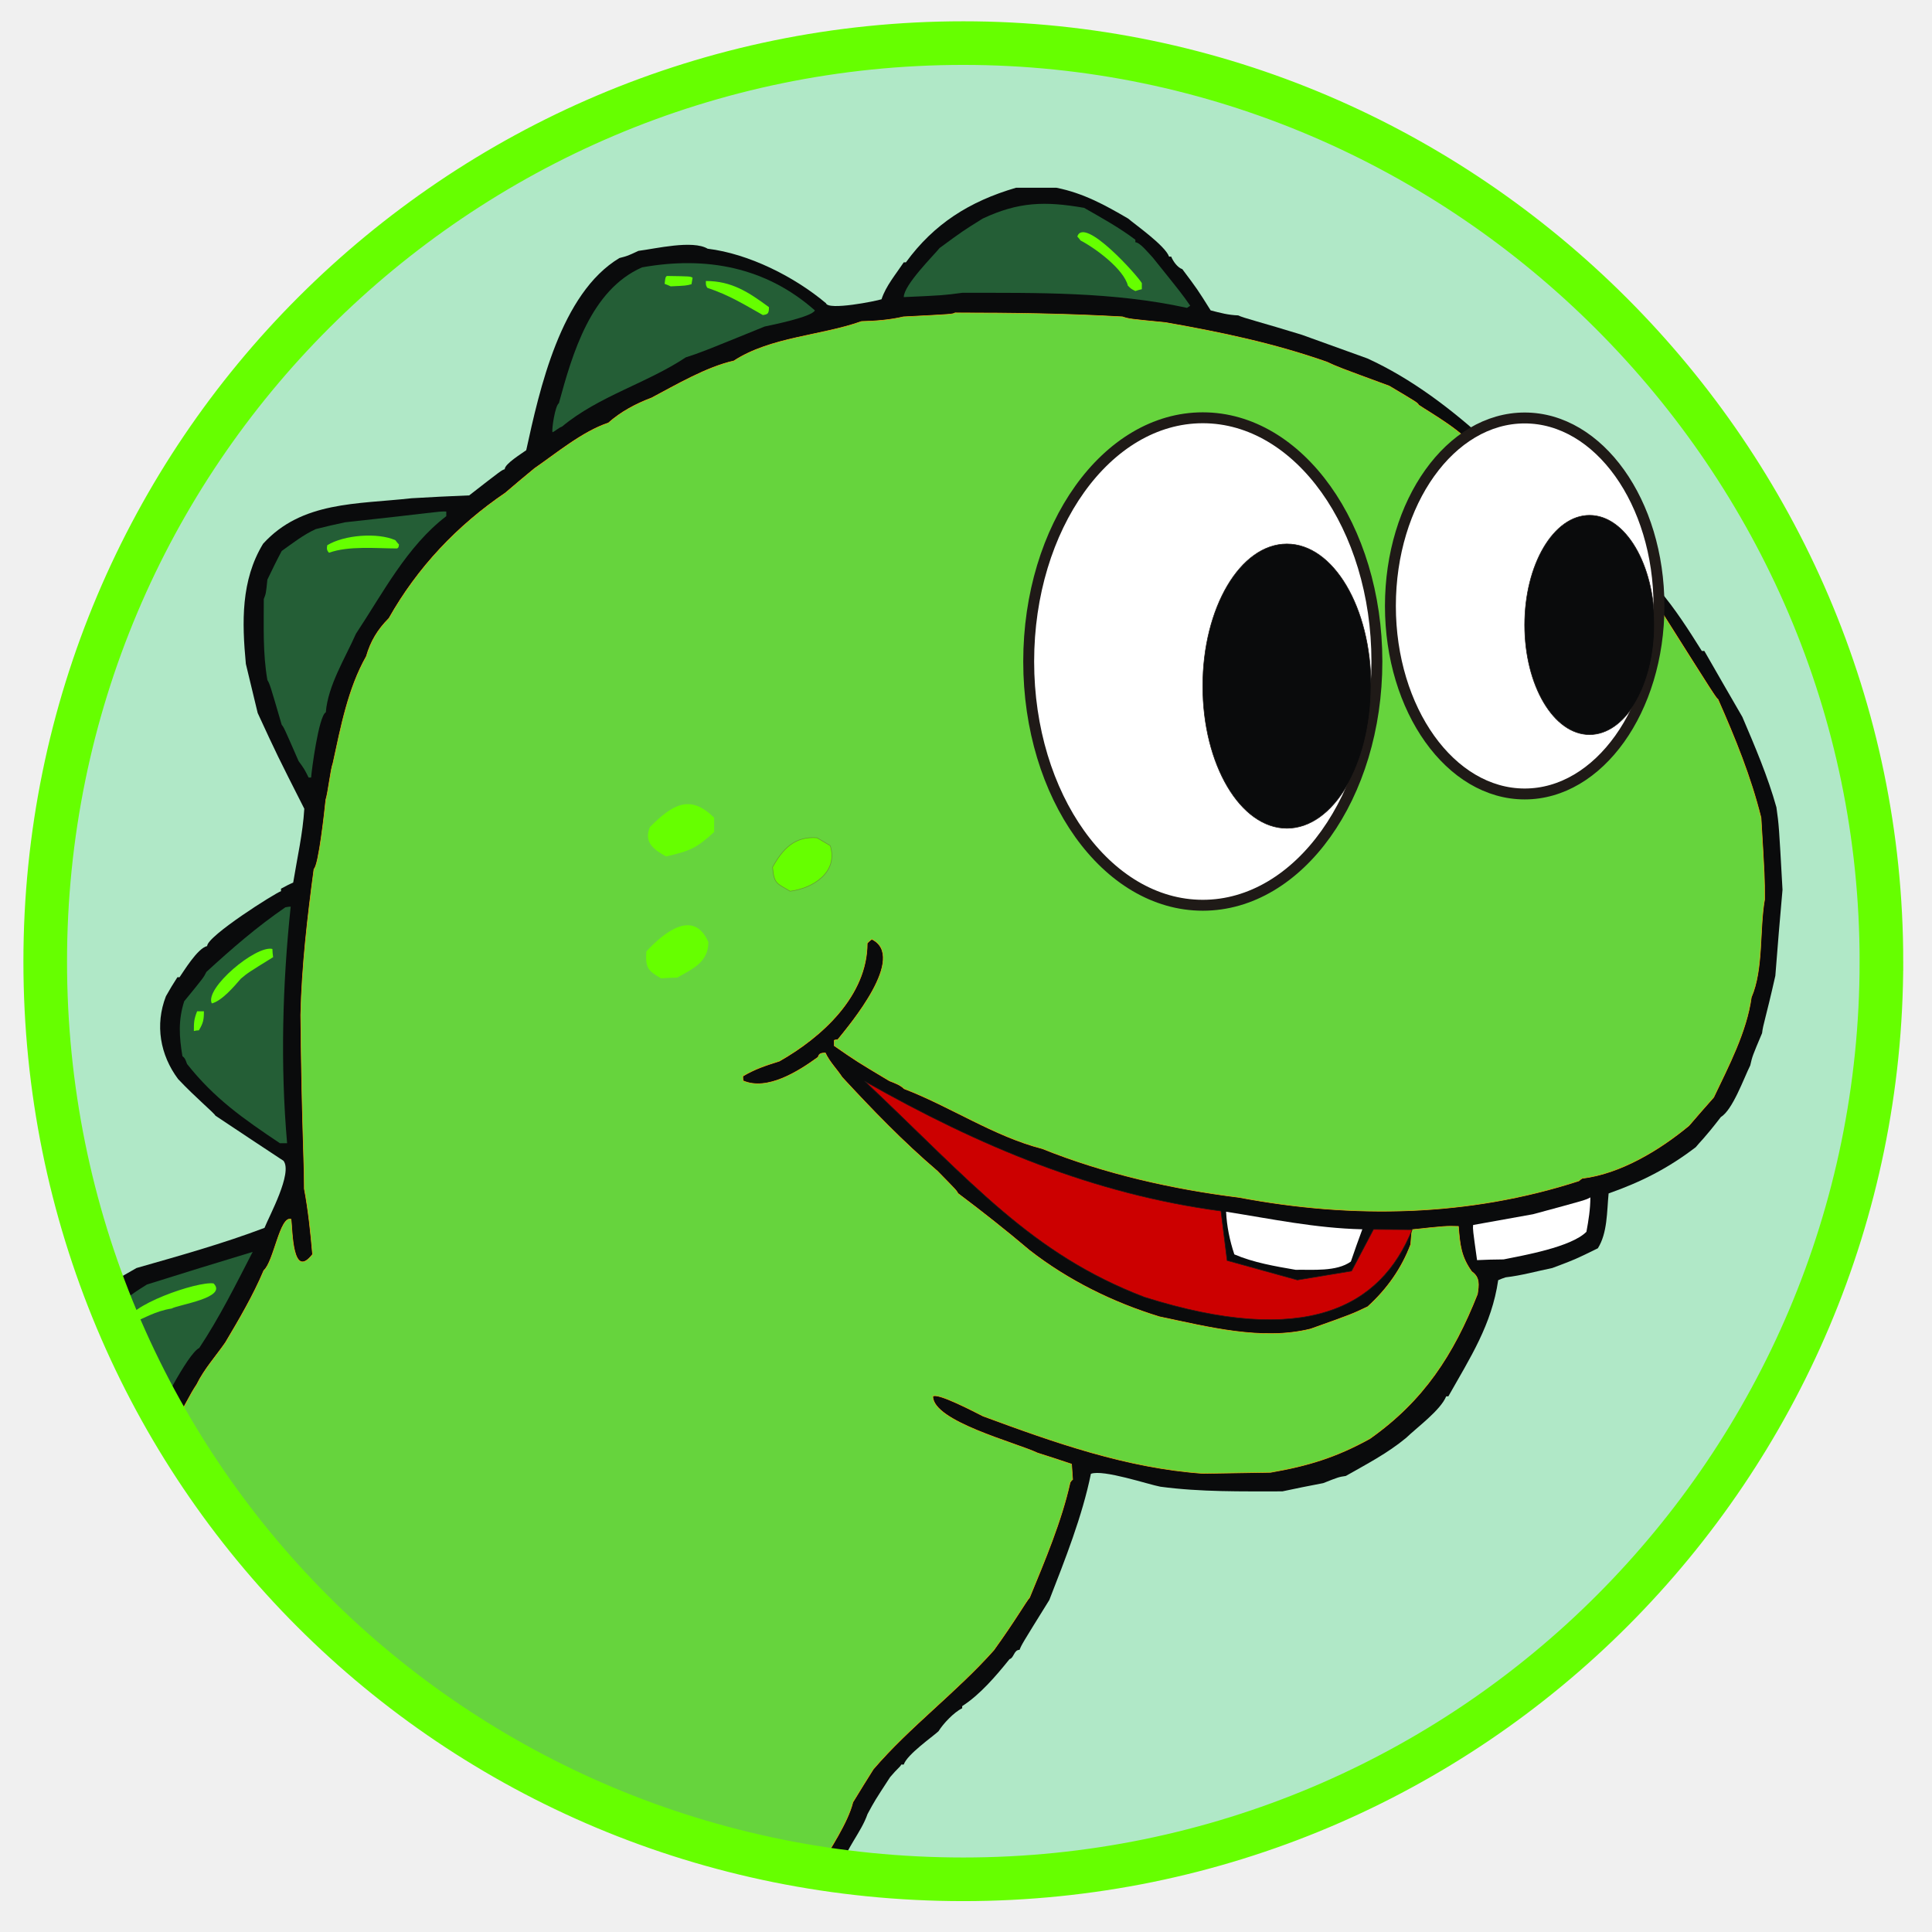
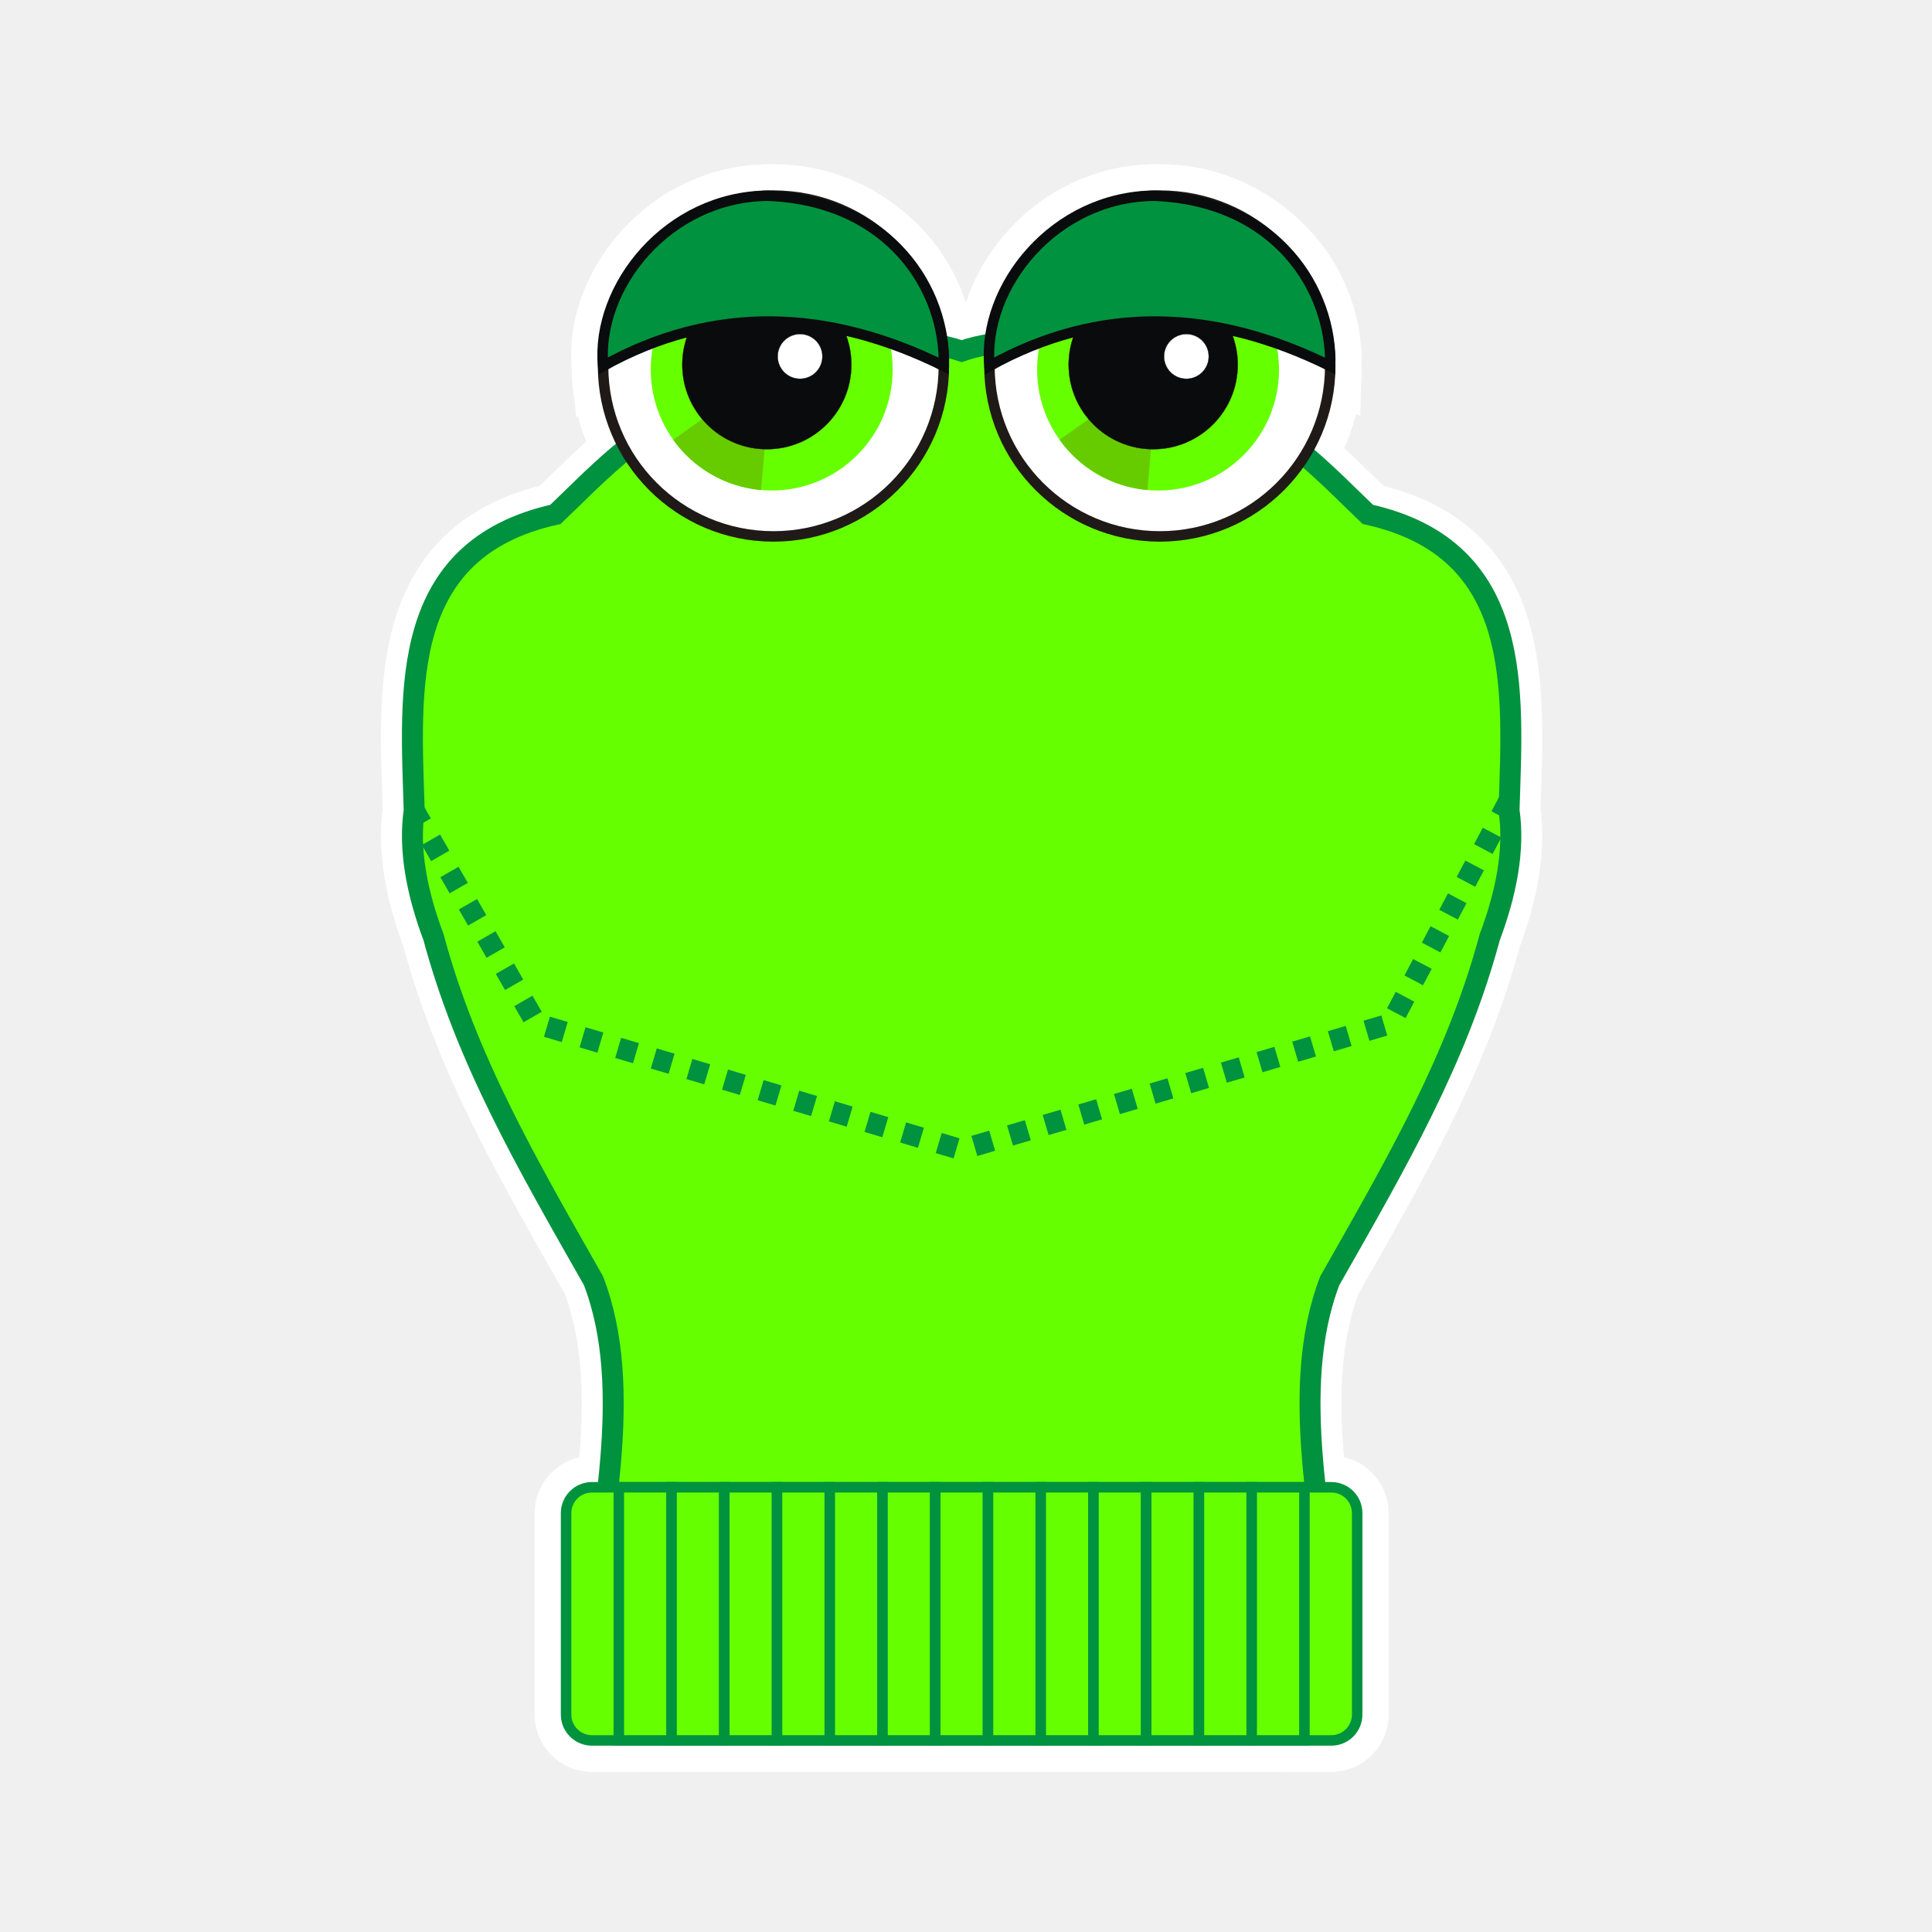
- <svg xmlns="http://www.w3.org/2000/svg" xml:space="preserve" width="250mm" height="250mm" style="shape-rendering:geometricPrecision; text-rendering:geometricPrecision; image-rendering:optimizeQuality; fill-rule:evenodd; clip-rule:evenodd" viewBox="0 0 250 250">
+ <svg xmlns="http://www.w3.org/2000/svg" xml:space="preserve" width="520mm" height="520mm" style="shape-rendering:geometricPrecision; text-rendering:geometricPrecision; image-rendering:optimizeQuality; fill-rule:evenodd; clip-rule:evenodd" viewBox="0 0 520 520">
  <defs>
    <style type="text/css">
   
-     .str3 {stroke:#1F1A17;stroke-width:0.076}
-     .str1 {stroke:#669933;stroke-width:0.076}
-     .str0 {stroke:#EBAD14;stroke-width:0.076}
-     .str2 {stroke:#1F1A17;stroke-width:1.411}
-     .str4 {stroke:#66FF00;stroke-width:5.644}
-     .fil0 {fill:none}
-     .fil2 {fill:#0A0B0C}
-     .fil8 {fill:white}
-     .fil7 {fill:black}
-     .fil5 {fill:#66FF00}
-     .fil9 {fill:#CC0000}
-     .fil6 {fill:white}
-     .fil4 {fill:#245E36}
-     .fil3 {fill:#66D43D}
-     .fil1 {fill:#B0E8C7}
+     .str6 {stroke:#1F1A17;stroke-width:0.076}
+     .str3 {stroke:#00923F;stroke-width:2.822}
+     .str7 {stroke:#0A0B0C;stroke-width:2.822}
+     .str5 {stroke:#1F1A17;stroke-width:2.822}
+     .str2 {stroke:#00923F;stroke-width:5.644}
+     .str0 {stroke:white;stroke-width:16.933}
+     .str4 {stroke:#00923F;stroke-width:5.644;stroke-dasharray:5 5}
+     .str1 {stroke:white;stroke-width:16.933;stroke-dasharray:16 16}
+     .fil1 {fill:none}
+     .fil5 {fill:#00923F}
+     .fil4 {fill:#0A0B0C}
+     .fil0 {fill:white}
+     .fil3 {fill:#66CC00}
+     .fil2 {fill:#66FF00}
   
  </style>
-     <clipPath id="id0">
-       <path d="M243.456 124.426c0,-32.73 -13.437,-62.359 -34.952,-83.874 -21.515,-21.515 -51.18,-34.975 -83.851,-34.975 -32.813,0 -62.49,13.354 -83.993,34.809 -21.527,21.479 -34.809,51.227 -34.809,84.04 0,32.884 13.175,62.644 34.643,84.112 21.468,21.468 51.227,34.643 84.159,34.643 32.789,0 62.538,-13.282 84.017,-34.809 21.456,-21.503 34.785,-51.215 34.785,-83.945z" />
-     </clipPath>
  </defs>
  <g id="Capa_x0020_1">
-     <circle id="_357884616" class="fil0" cx="124.947" cy="124.769" r="117.376" />
-     <path id="_354059760" class="fil1" d="M243.456 124.426c0,-32.73 -13.437,-62.359 -34.952,-83.874 -21.515,-21.515 -51.18,-34.975 -83.851,-34.975 -32.813,0 -62.49,13.354 -83.993,34.809 -21.527,21.479 -34.809,51.227 -34.809,84.04 0,32.884 13.175,62.644 34.643,84.112 21.468,21.468 51.227,34.643 84.159,34.643 32.789,0 62.538,-13.282 84.017,-34.809 21.456,-21.503 34.785,-51.215 34.785,-83.945z" />
-     <g style="clip-path:url(#id0)">
-       <g id="_277357168">
+     <g id="_337455728">
+       <g>
        <g>
-           <path id="_217336696" class="fil2" d="M50.002 309.2c-4.407,-1.624 -9.928,-1.021 -14.521,-0.881 -3.897,-0.649 -7.701,-1.763 -11.32,-3.387 -1.995,-0.139 -3.897,-0.557 -5.799,-1.021 -1.438,-0.789 -2.923,-1.809 -4.546,-2.273 0,-0.139 0,-0.232 0,-0.325 -1.717,-0.696 -1.717,-0.696 -7.284,-2.227 -3.155,-1.67 -3.155,-1.67 -6.681,-3.943 0,-0.974 -6.774,-4.175 -7.794,-4.825 -2.969,-2.784 -4.825,-5.706 -7.005,-9 -1.16,-0.325 -1.577,-2.32 -2.691,-2.691 -1.809,-3.479 -1.809,-7.377 -3.387,-10.81 -0.649,-0.696 -1.253,-1.345 -1.856,-1.995 -2.134,-3.572 -1.253,-7.469 -3.711,-10.671 -0.325,-0.789 -0.65,-1.577 -0.974,-2.366 0,-2.784 0.278,-5.474 0.464,-8.212 -0.278,-0.603 -0.557,-1.16 -0.789,-1.716 0,-2.366 -0.046,-5.011 0.835,-7.191 0.928,-0.881 2.691,-2.18 2.969,-2.227 0,-0.139 0,-0.232 0,-0.325 0.928,-0.789 3.062,-2.088 3.479,-3.34 -0.093,-7.933 -0.974,-16.655 1.995,-24.171 2.227,-3.665 3.572,-3.99 7.701,-4.871 4.315,-0.325 4.315,-0.325 16.516,-0.649 1.624,-0.371 2.552,-3.294 4.175,-4.083 0.325,-0.464 0.649,-0.928 1.021,-1.392 0,-0.928 -0.325,-2.134 -0.928,-7.098 -0.093,-6.124 -0.974,-13.454 2.041,-19.068 0.232,0 1.763,-1.809 1.902,-2.134 1.253,-0.742 2.552,-1.485 3.851,-2.227 5.521,-1.577 11.181,-3.155 16.562,-5.196 0.603,-1.531 3.665,-7.098 2.459,-8.676 -2.969,-1.948 -5.892,-3.897 -8.815,-5.846 -0.139,-0.325 -2.552,-2.32 -4.825,-4.732 -2.32,-3.108 -3.016,-7.005 -1.577,-10.717 0.464,-0.835 0.974,-1.67 1.485,-2.459 0.093,0 0.186,0 0.278,0 0.464,-0.649 2.32,-3.758 3.572,-4.036 0,-1.299 8.815,-6.866 9.557,-7.098 0,-0.139 0,-0.232 0,-0.325 0.51,-0.278 1.021,-0.557 1.577,-0.789 0.51,-3.155 1.253,-6.356 1.438,-9.557 -3.526,-6.959 -3.526,-6.959 -6.031,-12.387 -0.51,-2.134 -1.021,-4.268 -1.531,-6.356 -0.51,-5.382 -0.649,-10.81 2.227,-15.542 5.011,-5.521 12.155,-5.103 19.207,-5.892 2.459,-0.139 4.964,-0.278 7.469,-0.371 4.175,-3.248 4.175,-3.248 4.593,-3.387 0,-0.696 2.227,-2.041 2.784,-2.459 1.717,-7.84 4.454,-20.32 12.062,-24.867 1.067,-0.278 1.067,-0.278 2.459,-0.928 2.227,-0.278 7.005,-1.438 8.954,-0.278 5.335,0.649 11.227,3.619 15.31,7.052 0.278,0.974 6.495,-0.278 7.191,-0.51 0.557,-1.716 1.856,-3.248 2.876,-4.779 0.093,0 0.186,0 0.278,0 3.619,-4.964 8.212,-7.887 14.243,-9.65 1.716,0 3.479,0 5.242,0 3.48,0.696 6.263,2.227 9.279,3.99 0.789,0.696 4.779,3.479 5.289,4.918 0.093,0 0.186,0 0.278,0 0.232,0.603 0.835,1.438 1.438,1.624 1.948,2.598 1.948,2.598 3.665,5.335 1.253,0.325 2.273,0.603 3.572,0.649 0.603,0.325 3.108,0.928 8.212,2.505 2.83,1.021 5.66,2.041 8.49,3.062 5.706,2.598 10.995,6.634 15.588,10.856 5.753,-1.067 9.511,-0.139 14.475,2.83 3.155,3.155 6.217,7.052 7.423,11.459 0.093,1.577 0.186,3.201 0.278,4.825 2.088,2.459 3.804,5.15 5.521,7.887 0.093,0 0.186,0 0.325,0 1.624,2.83 3.248,5.66 4.918,8.536 1.624,3.804 3.294,7.701 4.407,11.691 0.325,2.32 0.325,2.32 0.789,10.671 -0.325,3.712 -0.649,7.423 -0.928,11.134 -1.253,5.567 -1.577,6.217 -1.717,7.423 -1.253,2.969 -1.253,2.969 -1.531,4.175 -0.835,1.67 -2.273,5.753 -3.804,6.681 -2.18,2.83 -2.691,3.201 -3.248,3.897 -3.572,2.737 -7.052,4.5 -11.274,5.985 -0.232,2.366 -0.139,5.103 -1.392,7.098 -2.923,1.438 -2.923,1.438 -5.892,2.552 -2.041,0.417 -3.99,0.974 -6.031,1.206 -0.325,0.093 -0.649,0.232 -0.974,0.371 -0.835,5.753 -3.619,10.021 -6.449,15.032 -0.093,0 -0.186,0 -0.278,0 -0.742,1.809 -3.804,4.036 -5.196,5.382 -2.413,1.995 -5.103,3.387 -7.794,4.918 -0.928,0.139 -0.928,0.139 -2.923,0.928 -1.763,0.325 -3.526,0.696 -5.289,1.067 -5.289,0 -10.531,0.093 -15.774,-0.603 -1.531,-0.278 -7.423,-2.273 -9,-1.67 -1.113,5.474 -3.34,11.088 -5.382,16.331 -3.572,5.753 -3.572,5.753 -3.851,6.449 -0.742,0 -0.696,1.021 -1.299,1.206 -1.717,2.134 -3.804,4.593 -6.124,6.077 0,0.093 0,0.186 0,0.278 -1.067,0.51 -2.459,1.995 -3.062,2.969 -0.742,0.696 -4.083,3.015 -4.5,4.315 -0.139,0 -0.232,0 -0.325,0 -0.139,0.325 -0.464,0.464 -1.438,1.624 -1.995,3.062 -1.995,3.062 -2.923,4.779 -0.835,2.412 -2.784,4.407 -3.387,6.913 -0.093,0 -0.186,0 -0.278,0 -0.046,0.186 -0.093,0.371 -0.093,0.603 -7.052,13.037 -12.619,26.816 -19.439,39.945 -0.557,1.485 -1.113,2.969 -1.67,4.454 -0.093,0 -0.186,0 -0.278,0 -0.557,1.392 -0.557,1.392 -4.732,9.279 -3.433,5.567 -3.433,5.567 -3.48,5.846 -0.139,0 -0.232,0 -0.325,0 -1.856,2.691 -1.856,2.691 -3.665,4.964 -2.134,1.577 -3.943,1.299 -6.542,1.299 -4.361,-1.716 -9.186,-0.185 -13.454,0.742 -1.67,0.139 -3.294,0.278 -4.918,0.418z" />
-           <path id="_217336576" class="fil3 str0" d="M1.799 294.354c-1.113,-0.881 -2.18,-1.763 -3.248,-2.644 -3.619,-1.577 -5.799,-2.552 -8.212,-5.753 -0.881,0 -2.691,-5.057 -4.361,-5.985 -0.139,-0.325 -0.51,-0.603 -0.603,-0.928 -0.139,0 -0.232,0 -0.325,0 -1.716,-3.433 -1.67,-7.469 -3.294,-10.763 -3.294,-3.294 -3.712,-5.289 -4.083,-9.789 -0.093,-0.325 -0.186,-0.649 -0.278,-0.928 -0.603,-0.881 -1.16,-1.763 -1.717,-2.644 -0.928,-3.016 -1.438,-8.026 0.51,-10.763 0.417,-0.371 1.624,-1.902 2.227,-1.902 0,-0.974 1.763,-1.531 2.134,-2.459 1.67,-1.021 3.248,-2.459 4.5,-4.036 0.093,0 0.186,0 0.325,0 0.093,-0.51 0.417,-1.067 0.928,-1.206 0,-0.232 0,-0.464 0,-0.696 -1.067,0 -1.438,0.789 -2.041,1.577 -1.67,1.345 -3.34,2.737 -4.964,4.129 -0.232,0.696 -3.943,4.268 -4.779,4.407 0.139,-3.294 -0.835,-7.887 3.433,-8.815 0,-0.789 1.299,-1.809 1.995,-2.041 0.093,-0.325 0.093,-0.325 3.897,-3.851 6.588,-7.84 7.562,-8.815 7.701,-9.139 0.093,0 0.186,0 0.325,0 0.093,-0.371 0.093,-0.371 3.99,-4.918 0.974,-0.835 1.809,-1.809 2.644,-2.784 0.093,0 0.186,0 0.325,0 0,-0.139 0.046,-0.278 0.093,-0.418 4.686,-5.289 9.928,-10.902 14.104,-16.423 1.021,-0.51 2.227,-3.294 3.201,-2.83 -0.51,1.577 -0.51,1.577 -0.649,2.644 0.278,0 0.557,0 0.835,0.046 1.856,-1.577 3.387,-5.103 4.129,-7.377 3.712,-6.773 3.99,-7.516 4.918,-8.908 0.974,-1.995 2.459,-3.619 3.712,-5.428 1.763,-2.969 3.619,-6.124 4.964,-9.325 1.299,-1.113 2.088,-7.098 3.526,-6.634 0.185,1.438 0.139,7.933 2.784,4.547 -0.232,-2.737 -0.557,-5.799 -1.067,-8.49 0,-3.712 -0.325,-8.676 -0.464,-22.501 0.139,-6.263 0.881,-12.665 1.716,-18.882 0.603,-0.371 1.392,-7.562 1.531,-8.954 0.325,-1.067 0.603,-3.851 0.928,-4.732 1.021,-4.686 1.948,-9.65 4.315,-13.825 0.557,-1.948 1.485,-3.479 2.923,-4.918 3.712,-6.588 8.861,-12.016 15.078,-16.238 1.253,-1.067 2.505,-2.134 3.758,-3.155 2.83,-1.948 6.217,-4.779 9.557,-5.892 1.624,-1.438 3.526,-2.459 5.614,-3.248 3.155,-1.67 7.098,-3.99 10.624,-4.779 4.779,-3.108 11.32,-3.248 16.516,-5.103 1.809,-0.046 3.665,-0.185 5.428,-0.603 6.356,-0.325 6.356,-0.325 6.681,-0.51 7.33,0 14.428,0.093 21.666,0.51 0.835,0.278 0.835,0.278 5.567,0.742 7.145,1.253 14.011,2.691 20.877,5.103 1.392,0.649 1.392,0.649 8.072,3.108 3.665,2.18 3.665,2.18 3.804,2.459 1.345,0.928 6.495,3.804 7.284,5.846 -5.753,1.531 -8.258,7.655 -9.835,12.805 -0.139,1.206 -0.232,2.459 -0.325,3.712 -0.186,0.371 -0.325,0.742 -0.464,1.113 0,8.072 7.237,15.171 14.336,18.001 5.382,0.51 8.861,-0.232 13.501,-3.016 0.789,-1.021 0.789,-1.021 1.67,-1.717 1.113,-1.577 2.32,-3.062 2.969,-4.871 0.974,-0.974 1.438,-4.083 1.856,-5.382 0.093,0 0.185,0 0.278,0 7.145,11.32 7.145,11.32 7.469,11.598 2.227,5.057 4.222,9.928 5.567,15.31 0.464,7.748 0.464,7.748 0.464,10.578 -0.696,3.943 -0.139,9 -1.717,12.665 -0.603,4.454 -2.969,8.954 -4.871,12.944 -1.067,1.206 -2.134,2.413 -3.201,3.665 -3.804,3.155 -8.861,6.217 -13.825,6.82 -0.139,0.093 -0.278,0.185 -0.417,0.325 -14.289,4.639 -29.274,4.918 -43.981,2.134 -8.583,-1.067 -17.398,-3.062 -25.47,-6.309 -6.17,-1.577 -11.923,-5.474 -17.861,-7.748 -0.51,-0.51 -1.206,-0.742 -1.902,-1.021 -4.268,-2.552 -4.268,-2.552 -7.145,-4.547 0,-0.232 0,-0.464 0,-0.696 0.139,-0.046 0.278,-0.093 0.464,-0.093 1.531,-1.902 9,-10.717 4.407,-12.99 -0.232,0.139 -0.417,0.325 -0.603,0.51 0,6.82 -5.892,12.155 -11.366,15.264 -1.763,0.557 -3.201,1.021 -4.732,1.948 0,0.186 0,0.371 0.046,0.603 3.108,1.345 7.145,-1.206 9.696,-3.062 0.139,-0.51 0.418,-0.51 0.928,-0.557 0.603,1.253 1.485,2.088 2.18,3.155 3.943,4.268 7.887,8.351 12.341,12.155 2.459,2.505 2.459,2.505 2.644,2.876 3.155,2.366 6.263,4.825 9.279,7.377 5.011,3.897 10.763,6.727 16.794,8.583 6.217,1.299 13.269,3.155 19.578,1.577 5.335,-1.902 5.335,-1.902 7.377,-2.876 2.505,-2.273 4.407,-4.964 5.567,-8.072 0.046,-0.649 0.093,-1.299 0.186,-1.902 4.361,-0.464 4.361,-0.464 5.985,-0.418 0.186,2.366 0.325,3.897 1.717,5.846 1.067,0.742 0.928,1.717 0.742,2.923 -3.108,7.84 -6.959,13.779 -13.918,18.697 -4.361,2.413 -8.026,3.526 -12.851,4.361 -2.923,0.046 -5.846,0.093 -8.722,0.139 -9.882,-0.696 -19.207,-3.99 -28.486,-7.423 -1.021,-0.51 -5.938,-3.108 -6.495,-2.552 0,3.248 10.717,5.985 13.547,7.33 1.438,0.464 2.923,0.928 4.407,1.438 0.046,0.649 0.093,1.299 0.139,1.995 -0.139,0.093 -0.232,0.232 -0.325,0.371 -1.113,5.011 -3.294,10.16 -5.242,14.892 -0.464,0.51 -1.856,2.969 -4.639,6.82 -4.825,5.428 -10.856,9.882 -15.588,15.403 -0.881,1.392 -1.763,2.83 -2.644,4.268 -0.649,2.644 -2.969,6.078 -4.361,8.444 -4.871,9.882 -9.604,19.857 -14.057,29.924 -19.893,39.31 -46.596,48.907 -90.143,22.779z" />
-           <path id="_216284304" class="fil4" d="M12.887 192.289c-1.485,-6.959 -1.16,-14.707 0.696,-21.573 1.763,-2.041 3.108,-3.062 5.428,-4.5 4.547,-1.438 9.093,-2.83 13.686,-4.222 -2.18,4.222 -4.268,8.444 -6.913,12.433 -1.531,0.742 -5.428,8.537 -6.681,11.134 -1.902,2.366 -3.99,4.593 -6.217,6.727z" />
-           <path id="_214001184" class="fil5" d="M16.598 171.411c-0.139,-0.046 -0.232,-0.093 -0.325,-0.139 0,-2.32 9.325,-5.521 11.366,-5.196 1.856,1.856 -4.546,2.737 -5.428,3.248 -2.134,0.325 -3.619,1.299 -5.614,2.088z" />
-           <path id="_216650720" class="fil6" d="M167.656 164.313c-2.691,-0.464 -5.428,-0.928 -7.933,-1.995 -0.603,-1.809 -0.974,-3.619 -1.067,-5.521 5.892,0.928 11.552,2.134 17.63,2.273 -0.51,1.392 -1.021,2.784 -1.485,4.175 -1.856,1.345 -5.011,1.021 -7.145,1.067z" />
-           <path id="_216650792" class="fil6" d="M191.131 163.06c-0.557,-3.99 -0.557,-3.99 -0.51,-4.547 2.552,-0.464 5.15,-0.928 7.748,-1.392 6.866,-1.856 6.866,-1.856 7.423,-2.18 0,1.485 -0.232,2.969 -0.51,4.454 -1.995,1.995 -8.212,3.062 -10.717,3.572 -1.16,0 -2.32,0.046 -3.433,0.093z" />
-           <path id="_45149512" class="fil4" d="M36.223 147.936c-4.779,-3.201 -8.49,-5.799 -12.016,-10.253 -0.278,-0.742 -0.278,-0.742 -0.603,-1.021 -0.417,-2.505 -0.557,-4.639 0.232,-7.098 2.505,-3.062 2.505,-3.062 2.876,-3.804 3.294,-3.016 6.495,-5.799 10.207,-8.351 0.232,-0.046 0.464,-0.093 0.696,-0.093 -1.067,10.114 -1.345,20.506 -0.464,30.62 -0.325,0 -0.649,0 -0.928,0z" />
-           <path id="_216702024" class="fil5" d="M25.088 133.415c0,-1.113 0,-1.485 0.417,-2.552 0.278,0 0.557,0 0.881,0 0,1.113 -0.093,1.531 -0.649,2.459 -0.232,0 -0.464,0.046 -0.649,0.093z" />
-           <path id="_216702360" class="fil5" d="M27.408 129.843c-0.974,-1.948 5.706,-7.562 7.84,-7.052 0,0.325 0.046,0.696 0.093,1.067 -3.294,2.041 -3.294,2.041 -4.175,2.784 -0.881,1.021 -2.459,2.876 -3.758,3.201z" />
-           <path id="_216647792" class="fil5" d="M85.539 126.595c-1.716,-0.974 -2.041,-1.392 -1.902,-3.48 2.273,-2.459 6.124,-5.567 8.026,-1.206 0,2.552 -1.949,3.433 -4.036,4.593 -0.696,0 -1.392,0.046 -2.088,0.093z" />
-           <path id="_216702312" class="fil5" d="M85.539 124.879c-1.16,-1.392 1.438,-3.108 2.273,-3.804 3.758,0 1.299,2.505 -0.557,3.572 -0.603,0.046 -1.16,0.139 -1.717,0.232z" />
-           <path id="_216711152" class="fil5 str1" d="M102.241 115.322c-1.716,-1.021 -2.088,-0.928 -2.273,-3.108 1.299,-2.366 2.876,-4.036 5.753,-3.804 0.557,0.325 1.113,0.649 1.717,1.021 1.067,3.433 -2.227,5.521 -5.196,5.892z" />
-           <path id="_216711416" class="fil5" d="M102.102 113.605c0,-1.949 1.577,-4.547 3.758,-3.48 0,2.273 -1.763,2.737 -3.758,3.48z" />
-           <path id="_216711200" class="fil5" d="M86.189 110.821c-1.577,-0.881 -2.923,-1.809 -2.088,-3.804 2.83,-2.83 5.15,-4.361 8.305,-1.206 0,0.603 0,1.206 0,1.856 -2.273,2.088 -3.155,2.459 -6.217,3.155z" />
-           <path id="_216710912" class="fil5" d="M86.003 109.29c-0.139,-2.413 0.464,-2.413 2.134,-3.804 0.696,0.046 1.392,0.093 2.088,0.139 0.371,0.371 0.325,0.649 0.325,1.206 -1.438,1.438 -2.737,1.717 -4.546,2.459z" />
-           <path id="_216683576" class="fil4" d="M39.934 100.615c-0.557,-1.113 -0.557,-1.113 -1.299,-2.134 -1.902,-4.361 -1.902,-4.361 -2.18,-4.686 -1.531,-5.242 -1.531,-5.242 -1.856,-5.799 -0.603,-3.479 -0.464,-6.959 -0.464,-10.485 0.278,-0.696 0.278,-0.696 0.464,-2.505 0.603,-1.253 1.206,-2.505 1.856,-3.712 1.438,-1.021 2.784,-2.088 4.407,-2.83 1.253,-0.325 2.505,-0.603 3.804,-0.881 11.645,-1.253 11.97,-1.438 13.083,-1.392 0,0.186 0,0.371 0,0.603 -5.103,3.897 -8.212,9.975 -11.691,15.217 -1.392,3.155 -3.619,6.681 -3.897,10.16 -0.928,0.464 -1.856,7.655 -1.902,8.444 -0.139,0 -0.232,0 -0.325,0z" />
-           <path id="_216683552" class="fil7" d="M165.939 89.62c-4.036,-2.413 0.371,-6.263 3.34,-2.644 -0.278,2.088 -1.438,2.413 -3.34,2.644z" />
-           <path id="_216683096" class="fil7" d="M197.951 84.516c-2.413,-1.624 -0.974,-3.526 1.392,-3.804 0.51,0.325 1.067,0.649 1.624,0.974 0,2.134 -1.113,2.552 -3.015,2.83z" />
-           <path id="_216683528" class="fil6" d="M198.276 82.846c0.093,-0.278 0.186,-0.557 0.325,-0.789 0.232,-0.046 0.464,-0.093 0.742,-0.139 -0.139,0.232 -0.278,0.51 -0.418,0.789 -0.232,0.046 -0.464,0.093 -0.649,0.139z" />
-           <path id="_216683072" class="fil7" d="M153.274 80.341c-4.546,-0.881 -0.046,-7.609 2.83,-2.83 -0.232,2.18 -0.742,2.412 -2.83,2.83z" />
-           <path id="_216683000" class="fil7" d="M163.156 78.021c-1.438,-0.881 -1.67,-1.438 -1.206,-3.062 2.134,-1.485 2.598,-1.206 4.547,0.418 0,2.366 -1.299,2.505 -3.34,2.644z" />
-           <path id="_216683504" class="fil6" d="M163.62 76.815c-0.371,-0.557 -0.51,-0.65 -0.046,-1.345 0.325,0 0.649,0 1.021,0 0,0.603 -0.418,1.021 -0.974,1.345z" />
-           <path id="_216683120" class="fil7" d="M196.559 73.382c-1.021,-0.742 -2.32,-2.412 -0.186,-3.108 0,-0.139 0.046,-0.278 0.093,-0.371 1.856,-0.742 4.222,1.299 2.505,3.016 -0.557,0.232 -0.557,0.232 -2.412,0.464z" />
-           <path id="_216683624" class="fil6" d="M197.023 71.851c-0.093,-0.139 -0.186,-0.232 -0.278,-0.325 0.325,-0.464 0.325,-0.464 0.649,-0.51 0.093,0.139 0.186,0.325 0.325,0.51 -0.232,0.093 -0.464,0.186 -0.696,0.325z" />
-           <path id="_216683672" class="fil7" d="M204.91 71.851c-1.902,-1.531 -0.881,-3.665 1.392,-3.665 0.835,0.418 0.835,0.418 1.763,1.253 0,2.227 -1.299,2.273 -3.155,2.412z" />
-           <path id="_216683456" class="fil5" d="M42.579 71.526c-0.278,-0.278 -0.325,-0.51 -0.232,-0.974 2.18,-1.345 6.542,-1.67 8.815,-0.649 0.139,0.186 0.278,0.371 0.464,0.557 -0.046,0.371 -0.046,0.371 -0.232,0.51 -2.644,0 -6.263,-0.371 -8.815,0.557z" />
-           <path id="_216683432" class="fil6" d="M205.235 70.32c0,-0.232 0.046,-0.464 0.093,-0.696 0.325,-0.046 0.649,-0.093 0.974,-0.093 -0.325,0.464 -0.464,0.696 -1.067,0.789z" />
-           <path id="_216683408" class="fil7" d="M186.956 66.144c-0.742,-1.531 1.716,-3.712 2.737,-4.732 0.278,0 0.557,0 0.881,0 0,0.835 -3.479,4.686 -3.619,4.732z" />
-           <path id="_216682976" class="fil4" d="M71.482 55.938c-0.093,-0.557 0.371,-3.479 0.835,-3.758 1.763,-6.449 4.129,-14.66 10.763,-17.583 8.304,-1.485 16.006,-0.046 22.362,5.567 -0.325,0.835 -5.614,1.902 -6.495,2.088 -8.212,3.34 -8.212,3.34 -10.207,3.99 -5.011,3.34 -11.274,5.011 -16.006,8.954 -0.51,0.186 -0.881,0.603 -1.253,0.742z" />
-           <path id="_216683240" class="fil5" d="M98.715 40.767c-2.552,-1.438 -4.315,-2.552 -7.191,-3.526 -0.186,-0.325 -0.186,-0.325 -0.186,-0.881 3.34,0 5.521,1.438 8.165,3.387 0,0.835 -0.139,0.928 -0.789,1.021z" />
-           <path id="_216683600" class="fil4" d="M153.599 39.839c-9.511,-2.088 -19.392,-1.949 -29.089,-1.949 -2.459,0.325 -2.459,0.325 -7.562,0.557 0,-1.577 3.897,-5.428 4.639,-6.356 2.969,-2.18 2.969,-2.18 5.567,-3.804 4.639,-2.18 8.072,-2.273 13.129,-1.392 2.273,1.299 4.547,2.552 6.634,4.129 0,0.093 0,0.186 0,0.325 0.603,0 1.809,1.531 2.227,1.949 3.804,4.732 3.804,4.732 4.871,6.263 -0.139,0.093 -0.278,0.186 -0.417,0.278z" />
-           <path id="_216683216" class="fil5" d="M146.918 37.659c-0.557,-0.278 -0.557,-0.278 -0.974,-0.696 -0.51,-2.088 -4.083,-4.779 -6.124,-5.846 -0.139,-0.186 -0.278,-0.371 -0.417,-0.51 0.881,-2.691 7.84,5.103 8.351,6.031 0,0.232 0,0.51 0,0.789 -0.278,0.046 -0.557,0.139 -0.835,0.232z" />
-           <path id="_216683024" class="fil5" d="M86.792 37.056c-0.278,-0.139 -0.557,-0.232 -0.789,-0.325 0.093,-0.835 0.093,-0.835 0.278,-1.021 3.062,0.046 3.062,0.046 3.34,0.232 -0.046,0.278 -0.093,0.557 -0.139,0.835 -0.696,0.186 -0.696,0.186 -2.691,0.278z" />
-           <ellipse id="_216683696" class="fil8 str2" cx="155.641" cy="85.6" rx="22.529" ry="31.54" />
-           <ellipse id="_216683048" class="fil2 str3" cx="166.522" cy="88.784" rx="10.882" ry="18.393" />
-           <ellipse id="_216683144" class="fil8 str2" cx="197.294" cy="78.412" rx="17.376" ry="24.327" />
-           <ellipse id="_216683288" class="fil2 str3" cx="205.687" cy="80.868" rx="8.393" ry="14.187" />
-           <path id="_216683768" class="fil9 str3" d="M111.907 139.92c13.91,13.162 21.533,22.315 36.174,27.93 20.767,6.549 30.581,1.403 34.653,-8.733l-5.004 -0.036 -2.839 5.387 -7.008 1.161 -9.093 -2.52 -0.798 -6.402c-16.349,-2.18 -31.137,-8.306 -46.085,-16.786z" />
+           <path id="_336839584" class="fil0 str0" d="M158.22 441.604c3.072,-29.912 12.807,-67.547 1.514,-96.894 -18.272,-32.155 -34.192,-59.577 -43.043,-92.438 -4.449,-11.864 -6.743,-23.528 -5.206,-34.164 -0.986,-32.344 -4.245,-70.251 38.018,-79.663 9.281,-8.829 23.344,-23.958 35.947,-27.341 11.375,-17.8 52.63,-23.648 73.373,-16.608 20.743,-7.04 61.998,-1.192 73.373,16.607 12.603,3.383 26.668,18.512 35.948,27.341 42.263,9.412 39.005,47.319 38.018,79.663 1.537,10.637 -0.757,22.3 -5.206,34.164 -8.851,32.861 -24.771,60.282 -43.044,92.438 -11.293,29.347 -1.558,66.982 1.514,96.894l-7.07 0 -2.032 0 -1 0 -2.033 0 -0.999 0 -2.035 0 -0.997 0 -2.037 0 -0.995 0 -2.039 0 -0.993 0 -2.041 0 -0.992 0 -2.043 0 -0.99 0 -2.044 0 -0.988 0 -2.046 0 -0.987 0 -2.047 0 -0.986 0 -2.048 0 -0.984 0 -2.05 0 -0.983 0 -2.051 0 -0.982 0 -2.052 0 -0.981 0 -2.053 0 -0.98 0 -2.054 0 -0.978 0 -2.056 0 -0.978 0 -2.056 0 -0.977 0 -2.057 0 -0.976 0 -2.058 0 -0.975 0 -2.059 0 -0.974 0 -2.059 0 -0.974 0 -2.06 0 -0.973 0 -2.06 0 -0.973 0 -2.061 0 -0.972 0 -2.061 0 -0.972 0 -2.062 0 -0.971 0 -2.062 0 -0.971 0 -2.062 0 -0.971 0 -2.062 0 -0.971 0 -2.063 0 -0.971 0 -2.063 0 -0.971 0 -2.063 0 -0.971 0 -2.062 0 -0.971 0 -2.062 0 -0.972 0 -2.062 0 -0.972 0 -2.062 0 -0.972 0 -2.061 0 -0.973 0 -2.061 0 -0.973 0 -2.06 0 -0.973 0 -2.06 0 -0.974 0 -2.059 0 -0.975 0 -2.058 0 -0.976 0 -2.057 0 -0.976 0 -2.057 0 -0.977 0 -2.055 0 -0.979 0 -2.054 0 -0.98 0 -2.053 0 -0.98 0 -2.053 0 -0.982 0 -2.051 0 -0.983 0 -2.05 0 -0.984 0 -2.049 0 -0.985 0 -2.047 0 -0.987 0 -2.046 0 -0.988 0 -2.044 0 -0.99 0 -2.043 0 -0.991 0 -2.041 0 -0.993 0 -2.039 0 -0.995 0 -2.037 0 -0.997 0 -2.035 0 -0.999 0 -2.034 0 -1.001 0 -2.031 0 -7.071 0z" />
+           <g>
+             <rect id="_336839656" class="fil0 str0" x="152.361" y="400.303" width="212.925" height="68.136" rx="6.96" ry="6.96" />
+             <rect id="_336839944" class="fil0 str0" x="166.556" y="400.303" width="14.195" height="68.136" />
+             <rect id="_336839800" class="fil0 str0" x="180.751" y="400.303" width="14.195" height="68.136" />
+             <rect id="_336839632" class="fil0 str0" x="194.946" y="400.303" width="14.195" height="68.136" />
+             <rect id="_336839968" class="fil0 str0" x="209.141" y="400.303" width="14.195" height="68.136" />
+             <rect id="_336839080" class="fil0 str0" x="223.336" y="400.303" width="14.195" height="68.136" />
+             <rect id="_336838768" class="fil0 str0" x="237.531" y="400.303" width="14.195" height="68.136" />
+             <rect id="_336838144" class="fil0 str0" x="251.726" y="400.303" width="14.195" height="68.136" />
+             <rect id="_336837160" class="fil0 str0" x="265.921" y="400.303" width="14.195" height="68.136" />
+             <rect id="_336836464" class="fil0 str0" x="280.116" y="400.303" width="14.195" height="68.136" />
+             <rect id="_336867352" class="fil0 str0" x="294.311" y="400.303" width="14.195" height="68.136" />
+             <rect id="_336867160" class="fil0 str0" x="308.506" y="400.303" width="14.195" height="68.136" />
+             <rect id="_336867280" class="fil0 str0" x="322.701" y="400.303" width="14.195" height="68.136" />
+             <rect id="_336866920" class="fil0 str0" x="336.896" y="400.303" width="14.195" height="68.136" />
+           </g>
+           <polyline id="_336866704" class="fil1 str1" points="111.023,217.346 144.372,275.506 258.763,309.462 374.33,275.506 406.52,214.804 " />
        </g>
+         <circle id="_336866584" class="fil0 str0" cx="208.18" cy="98.515" r="45.862" />
+         <circle id="_336866416" class="fil0 str0" cx="207.705" cy="99.466" r="32.555" />
+         <path id="_336866968" class="fil0 str0" d="M207.706 99.466l-2.866 32.427c-9.471,-0.835 -18.119,-5.783 -23.64,-13.525l26.506 -18.902z" />
+         <circle id="_336866560" class="fil0 str0" cx="206.395" cy="98.155" r="22.757" />
+         <circle id="_336866536" class="fil0 str0" cx="215.33" cy="95.938" r="6.015" />
+         <path id="_336865912" class="fil0 str0" d="M162.319 98.515c29.707,-16.505 60.608,-15.406 91.724,0 0.567,-20.335 -14.289,-44.548 -47.38,-45.837 -26.93,0.246 -46.281,24.494 -44.344,45.837z" />
+         <circle id="_336865840" class="fil0 str0" cx="312.169" cy="98.515" r="45.862" />
+         <circle id="_336865744" class="fil0 str0" cx="311.694" cy="99.466" r="32.555" />
+         <path id="_336866056" class="fil0 str0" d="M311.694 99.466l-2.866 32.427c-9.471,-0.835 -18.119,-5.783 -23.64,-13.525l26.506 -18.902z" />
+         <circle id="_336865960" class="fil0 str0" cx="310.384" cy="98.155" r="22.757" />
+         <circle id="_336866104" class="fil0 str0" cx="319.319" cy="95.938" r="6.015" />
+         <path id="_336865240" class="fil0 str0" d="M266.308 98.515c29.707,-16.505 60.608,-15.406 91.723,0 0.567,-20.335 -14.289,-44.548 -47.38,-45.837 -26.93,0.246 -46.281,24.494 -44.343,45.837z" />
      </g>
+       <g>
+         <path id="_336864544" class="fil2 str2" d="M158.22 441.604c3.072,-29.912 12.807,-67.547 1.514,-96.894 -18.272,-32.155 -34.192,-59.577 -43.043,-92.438 -4.449,-11.864 -6.743,-23.528 -5.206,-34.164 -0.986,-32.344 -4.245,-70.251 38.018,-79.663 9.281,-8.829 23.344,-23.958 35.947,-27.341 11.375,-17.8 52.63,-23.648 73.373,-16.608 20.743,-7.04 61.998,-1.192 73.373,16.607 12.603,3.383 26.668,18.512 35.948,27.341 42.263,9.412 39.005,47.319 38.018,79.663 1.537,10.637 -0.757,22.3 -5.206,34.164 -8.851,32.861 -24.771,60.282 -43.044,92.438 -11.293,29.347 -1.558,66.982 1.514,96.894l-7.07 0 -2.032 0 -1 0 -2.033 0 -0.999 0 -2.035 0 -0.997 0 -2.037 0 -0.995 0 -2.039 0 -0.993 0 -2.041 0 -0.992 0 -2.043 0 -0.99 0 -2.044 0 -0.988 0 -2.046 0 -0.987 0 -2.047 0 -0.986 0 -2.048 0 -0.984 0 -2.05 0 -0.983 0 -2.051 0 -0.982 0 -2.052 0 -0.981 0 -2.053 0 -0.98 0 -2.054 0 -0.978 0 -2.056 0 -0.978 0 -2.056 0 -0.977 0 -2.057 0 -0.976 0 -2.058 0 -0.975 0 -2.059 0 -0.974 0 -2.059 0 -0.974 0 -2.06 0 -0.973 0 -2.06 0 -0.973 0 -2.061 0 -0.972 0 -2.061 0 -0.972 0 -2.062 0 -0.971 0 -2.062 0 -0.971 0 -2.062 0 -0.971 0 -2.062 0 -0.971 0 -2.063 0 -0.971 0 -2.063 0 -0.971 0 -2.063 0 -0.971 0 -2.062 0 -0.971 0 -2.062 0 -0.972 0 -2.062 0 -0.972 0 -2.062 0 -0.972 0 -2.061 0 -0.973 0 -2.061 0 -0.973 0 -2.06 0 -0.973 0 -2.06 0 -0.974 0 -2.059 0 -0.975 0 -2.058 0 -0.976 0 -2.057 0 -0.976 0 -2.057 0 -0.977 0 -2.055 0 -0.979 0 -2.054 0 -0.98 0 -2.053 0 -0.98 0 -2.053 0 -0.982 0 -2.051 0 -0.983 0 -2.05 0 -0.984 0 -2.049 0 -0.985 0 -2.047 0 -0.987 0 -2.046 0 -0.988 0 -2.044 0 -0.99 0 -2.043 0 -0.991 0 -2.041 0 -0.993 0 -2.039 0 -0.995 0 -2.037 0 -0.997 0 -2.035 0 -0.999 0 -2.034 0 -1.001 0 -2.031 0 -7.071 0z" />
+         <g>
+           <rect id="_336863824" class="fil2 str3" x="152.361" y="400.303" width="212.925" height="68.136" rx="6.96" ry="6.96" />
+           <rect id="_336863584" class="fil2 str3" x="166.556" y="400.303" width="14.195" height="68.136" />
+           <rect id="_336863248" class="fil2 str3" x="180.751" y="400.303" width="14.195" height="68.136" />
+           <rect id="_336863128" class="fil2 str3" x="194.946" y="400.303" width="14.195" height="68.136" />
+           <rect id="_336862912" class="fil2 str3" x="209.141" y="400.303" width="14.195" height="68.136" />
+           <rect id="_336863056" class="fil2 str3" x="223.336" y="400.303" width="14.195" height="68.136" />
+           <rect id="_336862624" class="fil2 str3" x="237.531" y="400.303" width="14.195" height="68.136" />
+           <rect id="_336862960" class="fil2 str3" x="251.726" y="400.303" width="14.195" height="68.136" />
+           <rect id="_336862720" class="fil2 str3" x="265.921" y="400.303" width="14.195" height="68.136" />
+           <rect id="_336862240" class="fil2 str3" x="280.116" y="400.303" width="14.195" height="68.136" />
+           <rect id="_336861928" class="fil2 str3" x="294.311" y="400.303" width="14.195" height="68.136" />
+           <rect id="_336862000" class="fil2 str3" x="308.506" y="400.303" width="14.195" height="68.136" />
+           <rect id="_336861976" class="fil2 str3" x="322.701" y="400.303" width="14.195" height="68.136" />
+           <rect id="_336862120" class="fil2 str3" x="336.896" y="400.303" width="14.195" height="68.136" />
+         </g>
+         <polyline id="_336861904" class="fil1 str4" points="111.023,217.346 144.372,275.506 258.763,309.462 374.33,275.506 406.52,214.804 " />
+       </g>
+       <circle id="_336861016" class="fil0 str5" cx="208.18" cy="98.515" r="45.862" />
+       <circle id="_336861688" class="fil2" cx="207.705" cy="99.466" r="32.555" />
+       <path id="_336860968" class="fil3" d="M207.706 99.466l-2.866 32.427c-9.471,-0.835 -18.119,-5.783 -23.64,-13.525l26.506 -18.902z" />
+       <circle id="_336861592" class="fil4 str6" cx="206.395" cy="98.155" r="22.757" />
+       <circle id="_336861448" class="fil0 str6" cx="215.33" cy="95.938" r="6.015" />
+       <path id="_336861400" class="fil5 str7" d="M162.319 98.515c29.707,-16.505 60.608,-15.406 91.724,0 0.567,-20.335 -14.289,-44.548 -47.38,-45.837 -26.93,0.246 -46.281,24.494 -44.344,45.837z" />
+       <circle id="_336861496" class="fil0 str5" cx="312.169" cy="98.515" r="45.862" />
+       <circle id="_336861232" class="fil2" cx="311.694" cy="99.466" r="32.555" />
+       <path id="_336860488" class="fil3" d="M311.694 99.466l-2.866 32.427c-9.471,-0.835 -18.119,-5.783 -23.64,-13.525l26.506 -18.902z" />
+       <circle id="_336860200" class="fil4 str6" cx="310.384" cy="98.155" r="22.757" />
+       <circle id="_336860464" class="fil0 str6" cx="319.319" cy="95.938" r="6.015" />
+       <path id="_336860800" class="fil5 str7" d="M266.308 98.515c29.707,-16.505 60.608,-15.406 91.723,0 0.567,-20.335 -14.289,-44.548 -47.38,-45.837 -26.93,0.246 -46.281,24.494 -44.343,45.837z" />
    </g>
-     <path class="fil0 str4" d="M243.456 124.426c0,-32.73 -13.437,-62.359 -34.952,-83.874 -21.515,-21.515 -51.18,-34.975 -83.851,-34.975 -32.813,0 -62.49,13.354 -83.993,34.809 -21.527,21.479 -34.809,51.227 -34.809,84.04 0,32.884 13.175,62.644 34.643,84.112 21.468,21.468 51.227,34.643 84.159,34.643 32.789,0 62.538,-13.282 84.017,-34.809 21.456,-21.503 34.785,-51.215 34.785,-83.945z" />
  </g>
</svg>
